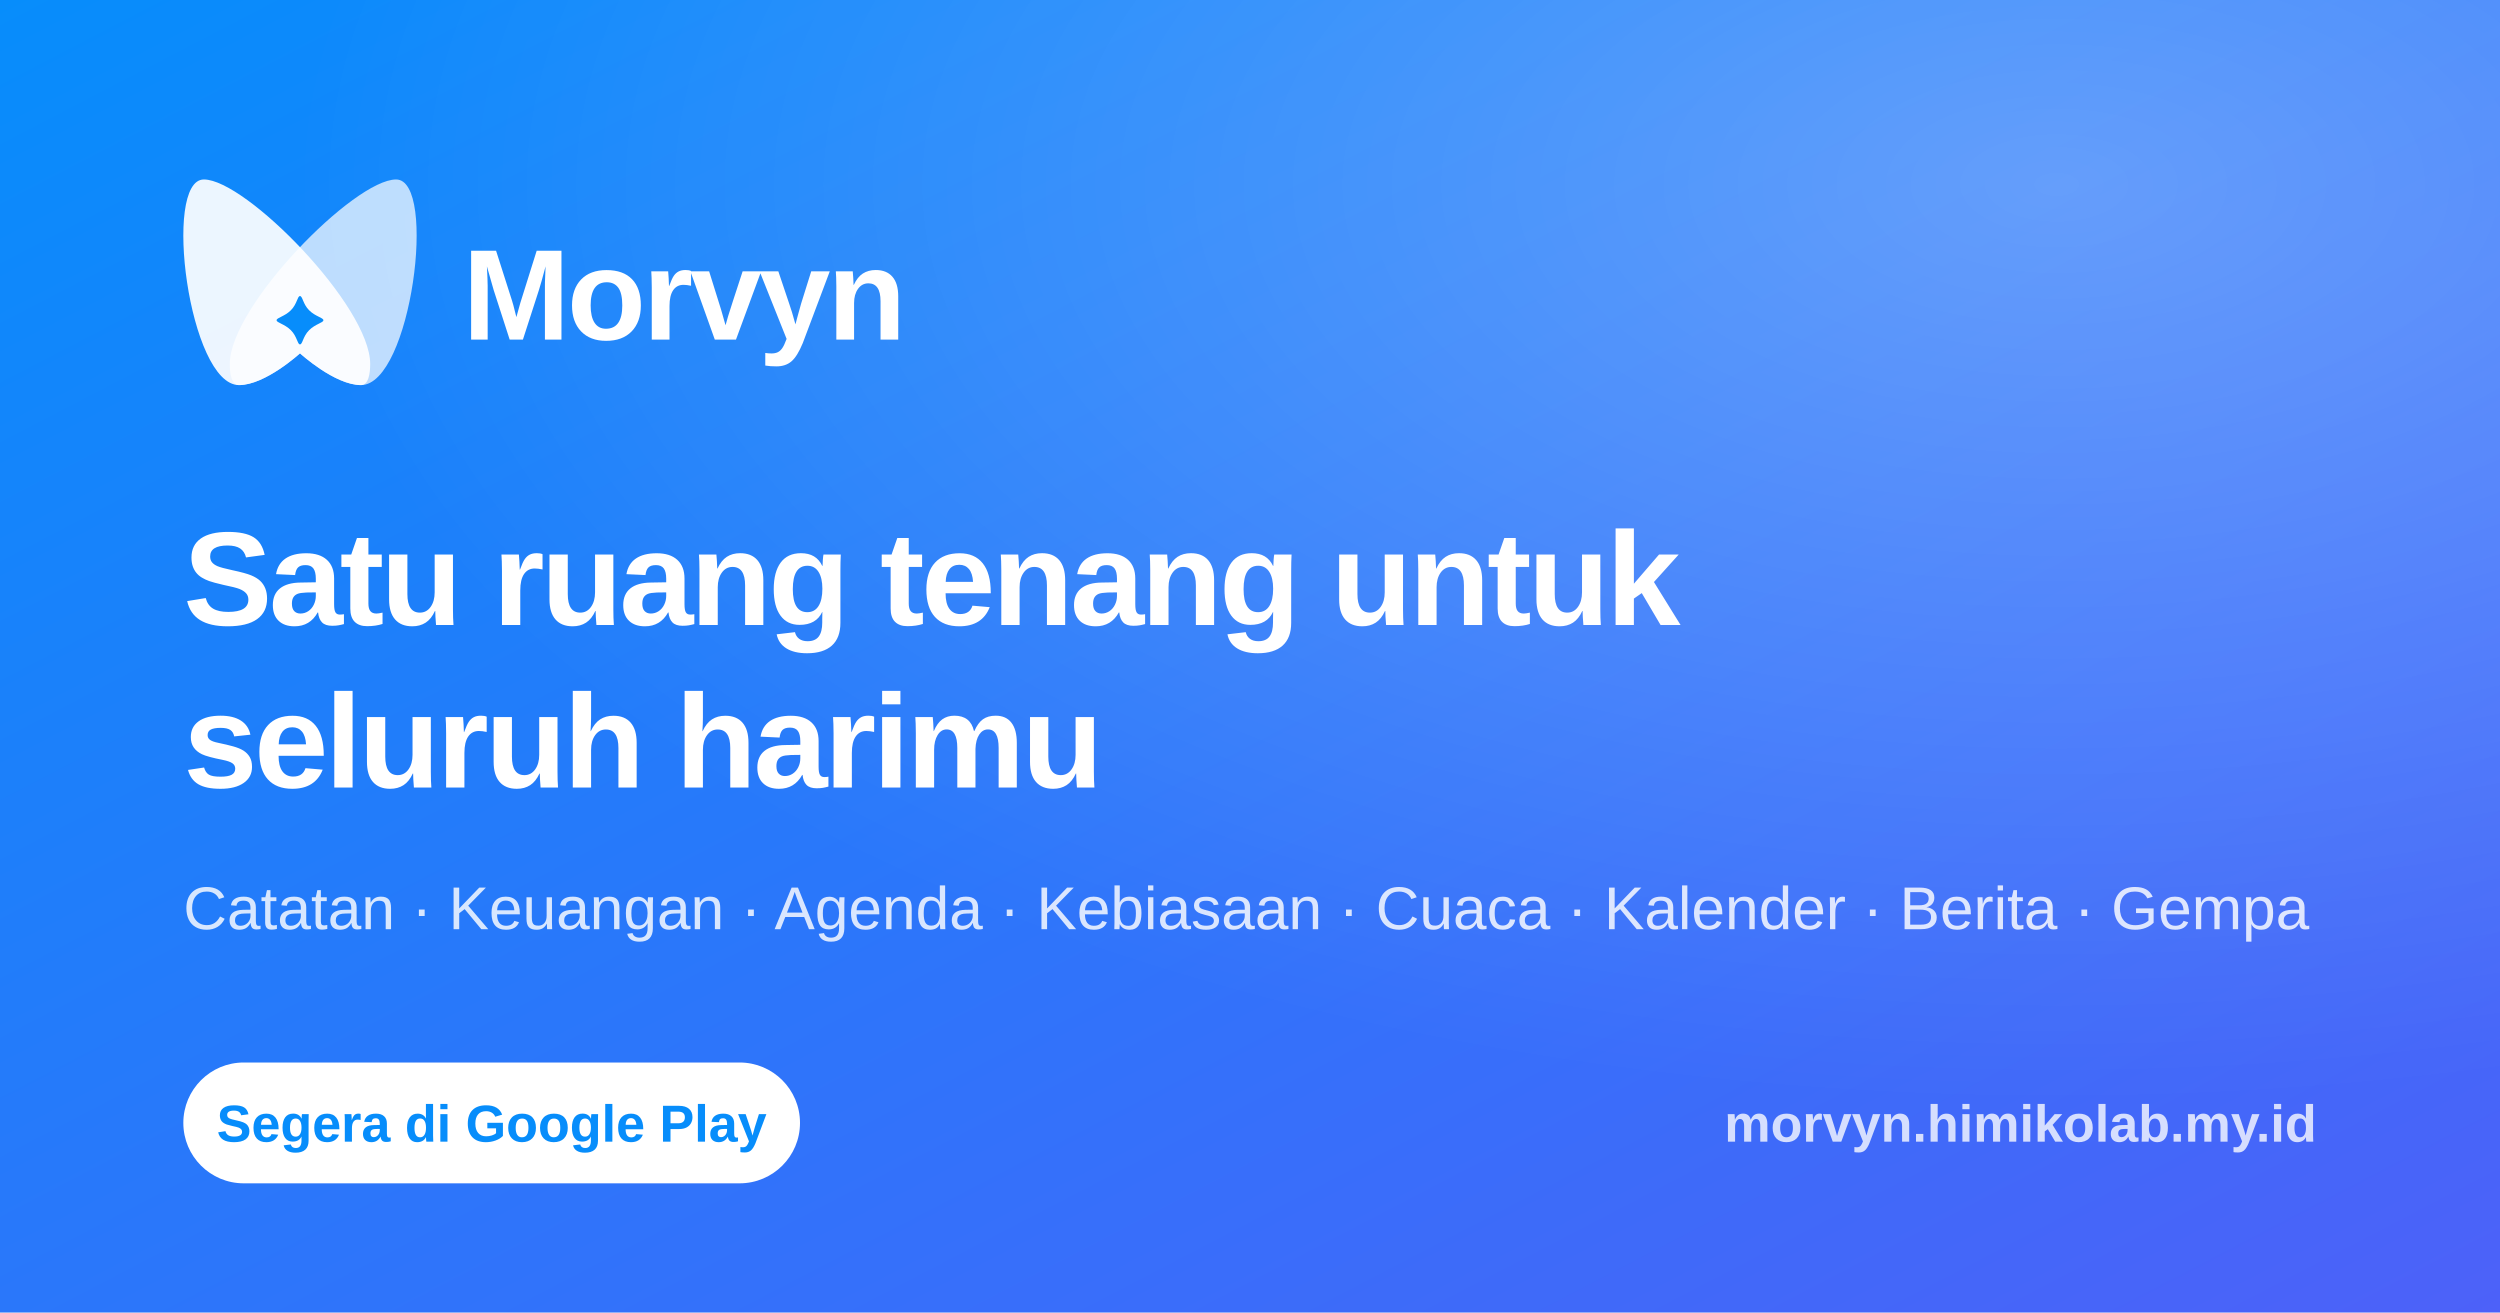
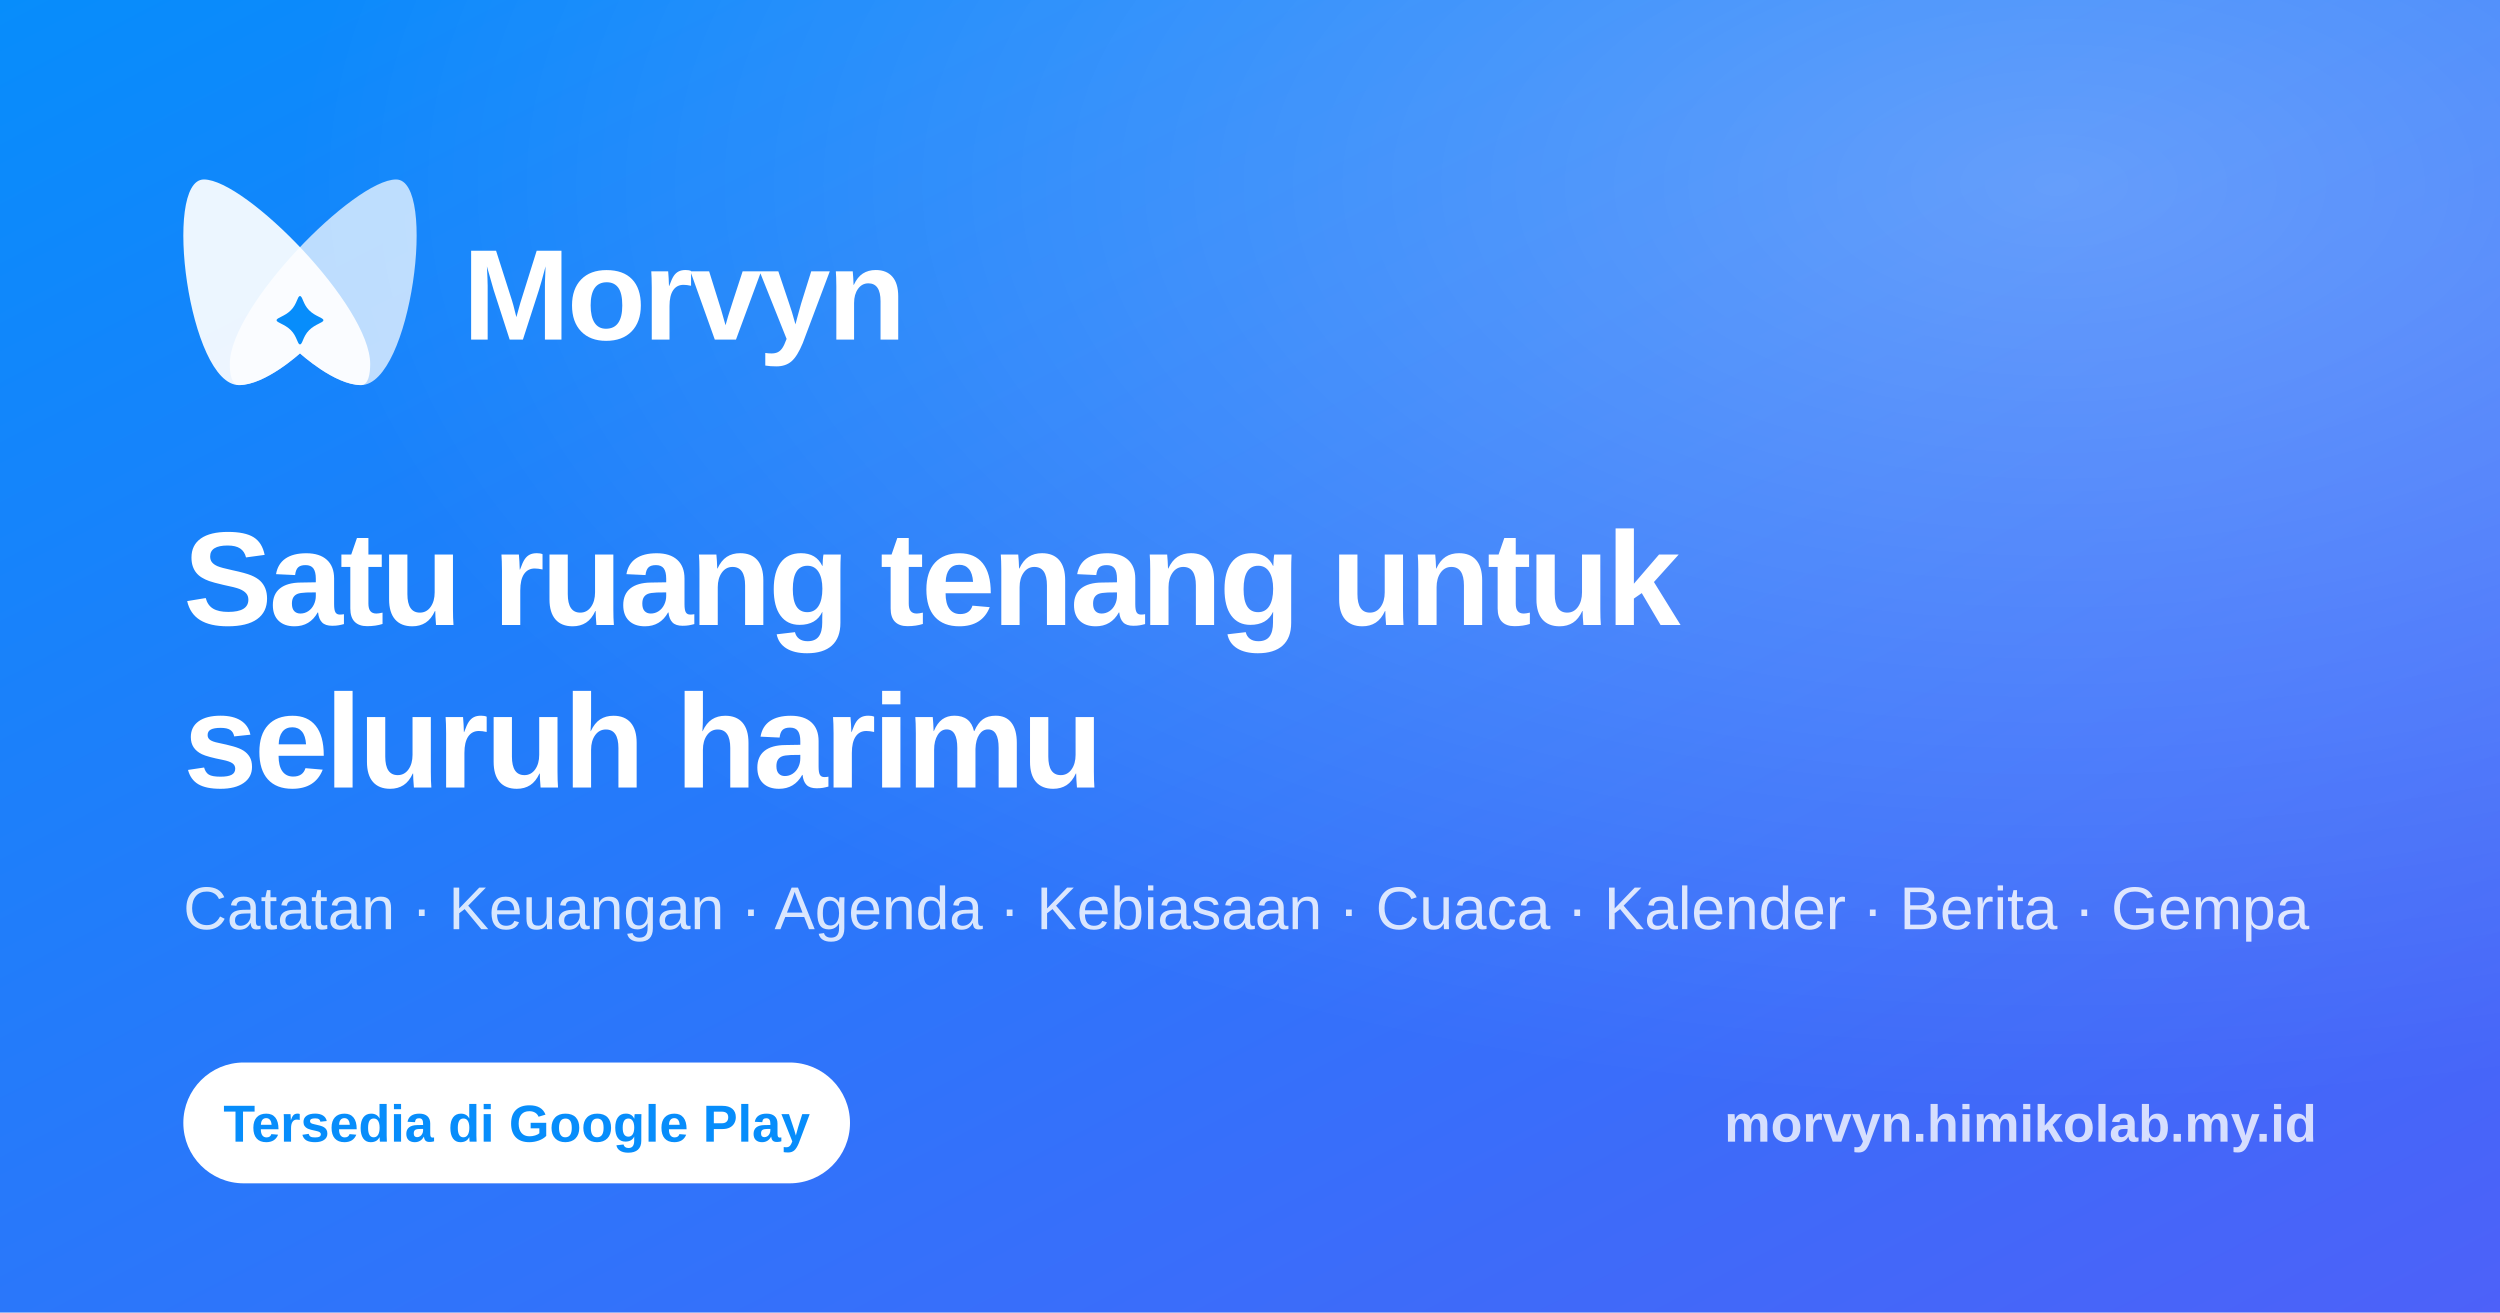
<svg xmlns="http://www.w3.org/2000/svg" width="1200" height="630" viewBox="0 0 1200 630">
  <defs>
    <linearGradient id="bg" x1="0" y1="0" x2="1" y2="1">
      <stop offset="0%" stop-color="#078DFB" />
      <stop offset="100%" stop-color="#4D61F9" />
    </linearGradient>
    <radialGradient id="glow" cx="0.82" cy="0.14" r="0.7">
      <stop offset="0%" stop-color="#FFFFFF" stop-opacity="0.28" />
      <stop offset="100%" stop-color="#FFFFFF" stop-opacity="0" />
    </radialGradient>
  </defs>
  <rect width="1200" height="630" fill="url(#bg)" />
  <rect width="1200" height="630" fill="url(#glow)" />
  <svg x="88" y="86" width="112" height="99" viewBox="0 0 10468 9226">
    <g transform="translate(-3305.609,-23623)">
      <path d="M11688.596,31900C11688.596,29299.587 6100.629,23623.149 4228.596,23623C2356.564,23622.906 3559.896,32847.405 5803.93,32848C6984.44,32848 8539.263,31423 8539.263,31423C8539.263,31423 10094.304,32848 11274.596,32848C11615.81,32848.499 11688.554,32327.89 11688.596,31900Z" fill="#FFFFFF" fill-opacity="0.92" />
    </g>
    <g transform="matrix(-1,0,0,1,13229.238,-23623)">
      <path d="M11144.917,31900C11144.917,29299.587 5556.95,23623.149 3684.917,23623C1812.885,23622.906 3016.217,32847.405 5260.251,32848C6440.761,32848 7995.584,31423 7995.584,31423C7995.584,31423 9550.625,32848 10730.917,32848C11072.131,32848.499 11144.875,32327.89 11144.917,31900Z" fill="#FFFFFF" fill-opacity="0.72" />
    </g>
    <g transform="translate(-3099.679,-23623)">
      <path d="M8333.333,28854C8452.039,28853.998 8459.389,29207.711 8742.718,29491.041C9026.047,29774.37 9383.001,29823.411 9383,29938C9383.001,30052.589 9026.047,30101.63 8742.718,30384.959C8459.389,30668.289 8452.039,31022.002 8333.333,31022C8214.627,31022.002 8207.278,30668.289 7923.949,30384.959C7640.62,30101.63 7283.666,30052.589 7283.667,29938C7283.666,29823.411 7640.62,29774.37 7923.949,29491.041C8207.278,29207.711 8214.627,28853.998 8333.333,28854Z" fill="#078DFB" />
    </g>
  </svg>
  <text x="222" y="163" font-family="Avenir Next, Helvetica Neue, Arial, sans-serif" font-size="62" font-weight="800" fill="#FFFFFF" letter-spacing="-1.5">Morvyn</text>
  <text x="88" y="300" font-family="Avenir Next, Helvetica Neue, Arial, sans-serif" font-size="64" font-weight="800" fill="#FFFFFF" letter-spacing="-1.6">Satu ruang tenang untuk</text>
  <text x="88" y="378" font-family="Avenir Next, Helvetica Neue, Arial, sans-serif" font-size="64" font-weight="800" fill="#FFFFFF" letter-spacing="-1.6">seluruh harimu</text>
  <text x="88" y="446" font-family="Avenir Next, Helvetica Neue, Arial, sans-serif" font-size="29" font-weight="500" fill="#FFFFFF" fill-opacity="0.82">Catatan · Keuangan · Agenda · Kebiasaan · Cuaca · Kalender · Berita · Gempa</text>
-   <rect x="88" y="510" width="296" height="58" rx="29" fill="#FFFFFF" />
-   <text x="236" y="548" text-anchor="middle" font-family="Avenir Next, Helvetica Neue, Arial, sans-serif" font-size="25" font-weight="700" fill="#078DFB">Segera di Google Play</text>
+   <rect x="88" y="510" width="320" height="58" rx="29" fill="#FFFFFF" />
+   <text x="248" y="548" text-anchor="middle" font-family="Avenir Next, Helvetica Neue, Arial, sans-serif" font-size="25" font-weight="700" fill="#078DFB">Tersedia di Google Play</text>
  <text x="1112" y="548" text-anchor="end" font-family="Avenir Next, Helvetica Neue, Arial, sans-serif" font-size="25" font-weight="600" fill="#FFFFFF" fill-opacity="0.78">morvyn.himikolab.my.id</text>
</svg>
